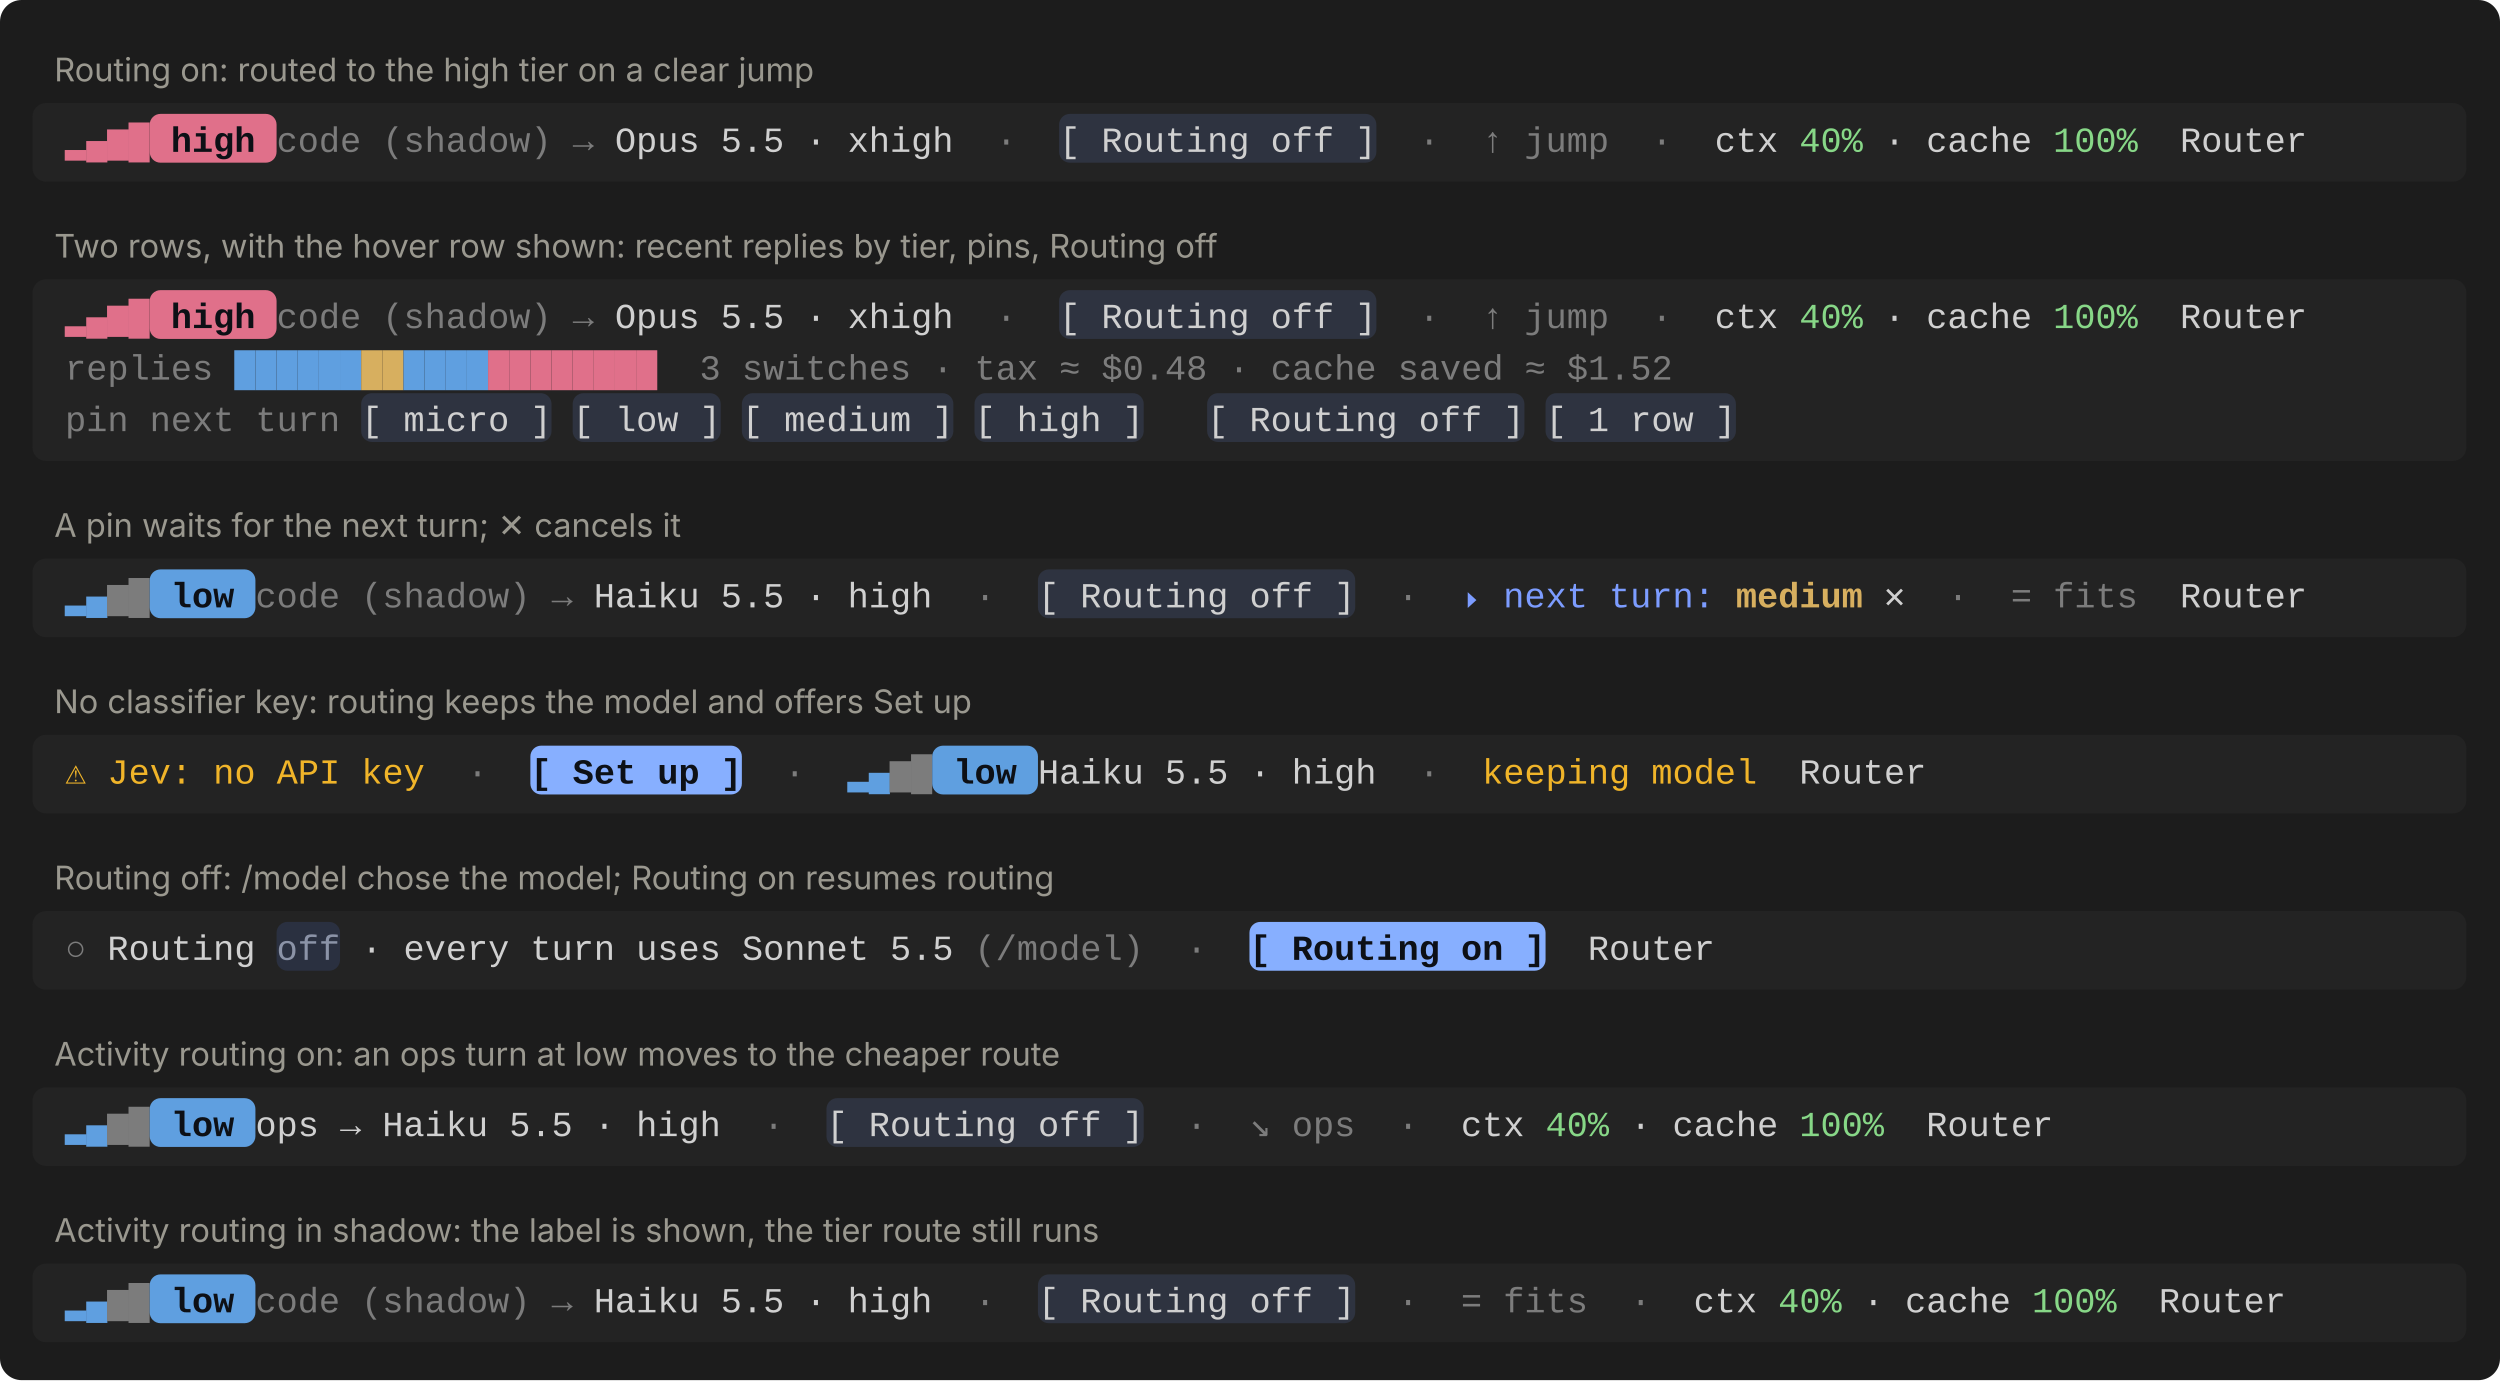
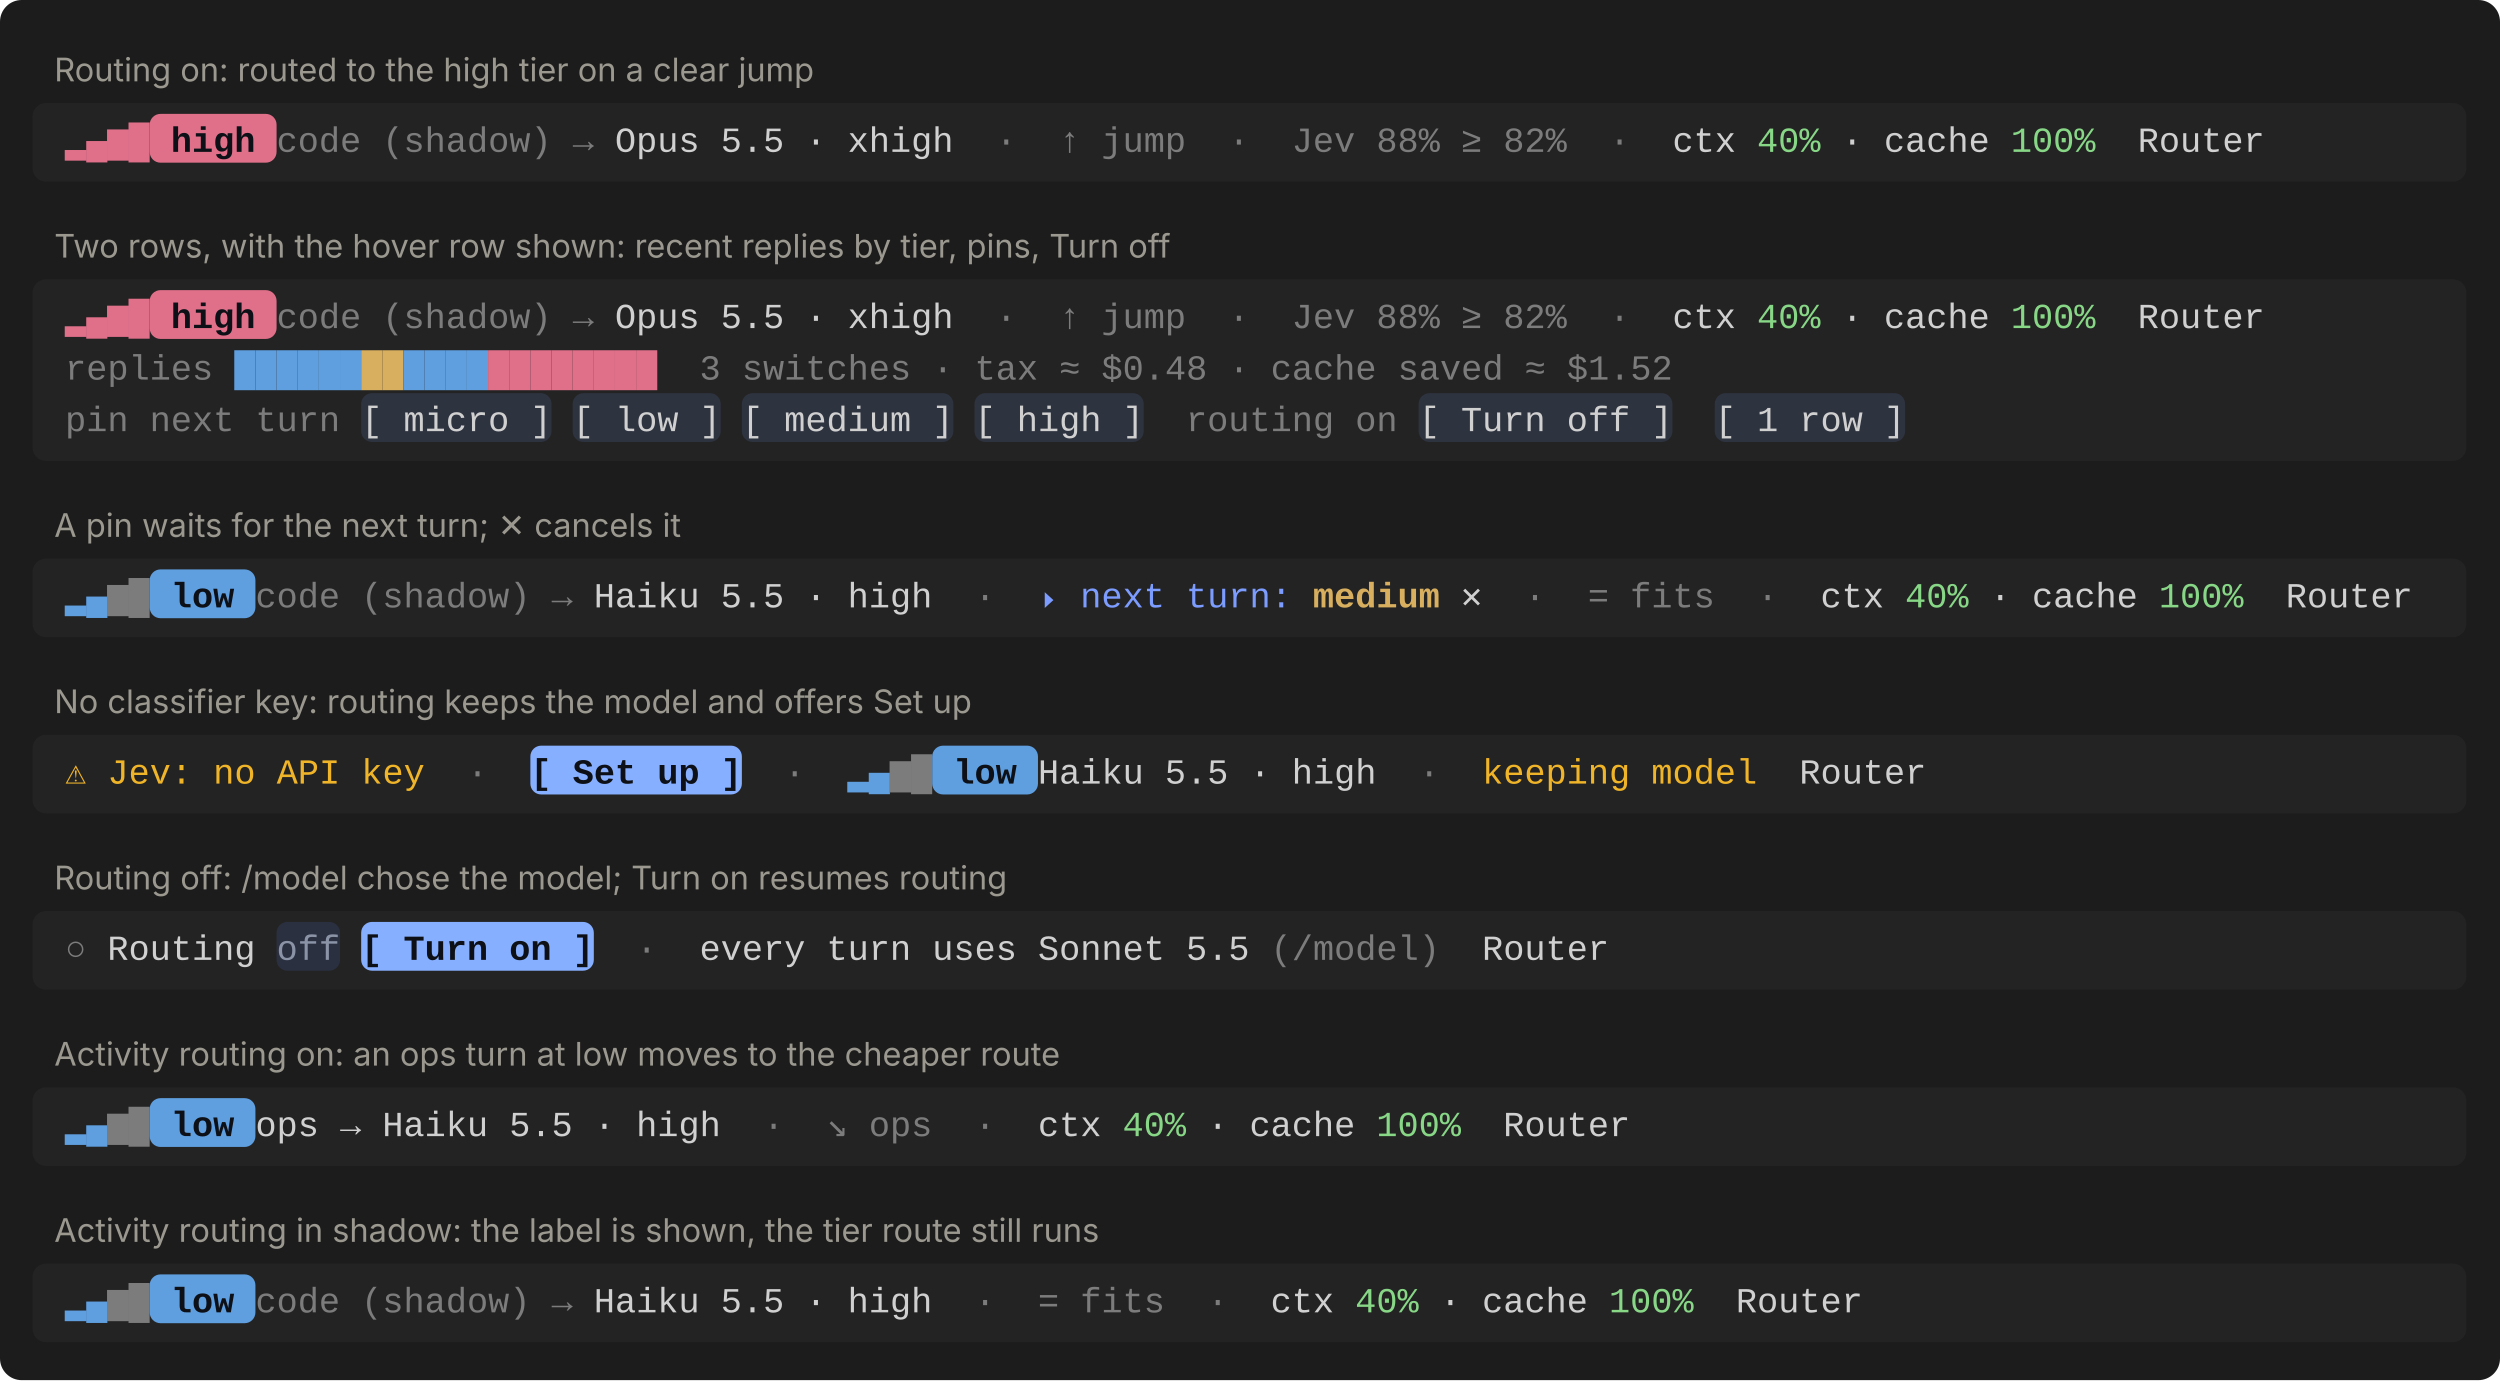
<svg xmlns="http://www.w3.org/2000/svg" viewBox="0 0 922 509" role="img" aria-labelledby="title desc">
  <style>
    text { font-family: ui-monospace, SFMono-Regular, Menlo, Consolas, 'Liberation Mono', monospace; font-size: 13px; }
    .cap { font-family: system-ui, -apple-system, 'Segoe UI', sans-serif; font-size: 12px; fill: #9a988f; }
  </style>
  <rect width="922" height="509" rx="8" fill="#1c1c1c" />
  <text class="cap" x="20" y="30">Routing on: routed to the high tier on a clear jump</text>
  <rect x="12" y="38" width="897.6" height="29" rx="5" fill="#232323" />
  <text x="24.0" y="56" fill="#e0708a" xml:space="preserve">▂</text>
  <text x="31.8" y="56" fill="#e0708a" xml:space="preserve">▄</text>
  <text x="39.6" y="56" fill="#e0708a" xml:space="preserve">▆</text>
  <text x="47.4" y="56" fill="#e0708a" xml:space="preserve">█</text>
  <rect x="55.2" y="42" width="46.8" height="18" rx="4" fill="#e0708a" />
  <text x="55.2" y="56" fill="#0d1016" font-weight="700" xml:space="preserve"> high </text>
  <text x="102.0" y="56" fill="#7c7c7c" xml:space="preserve">code (shadow) → </text>
  <text x="226.8" y="56" fill="#d0d0d0" xml:space="preserve">Opus 5.5 · xhigh</text>
  <text x="351.6" y="56" fill="#7c7c7c" xml:space="preserve">  ·  </text>
-   <rect x="390.6" y="42" width="117.0" height="18" rx="4" fill="#2e3340" />
-   <text x="390.6" y="56" fill="#d0d0d0" xml:space="preserve">[ Routing off ]</text>
-   <text x="507.6" y="56" fill="#7c7c7c" xml:space="preserve">  ·  </text>
-   <text x="546.6" y="56" fill="#7c7c7c" xml:space="preserve">↑ jump</text>
-   <text x="593.4" y="56" fill="#7c7c7c" xml:space="preserve">  ·  </text>
-   <text x="632.4" y="56" fill="#d0d0d0" xml:space="preserve">ctx </text>
-   <text x="663.6" y="56" fill="#87d787" xml:space="preserve">40%</text>
-   <text x="687.0" y="56" fill="#d0d0d0" xml:space="preserve"> · cache </text>
-   <text x="757.2" y="56" fill="#87d787" xml:space="preserve">100%</text>
-   <text x="804.0" y="56" fill="#d0d0d0" xml:space="preserve">Router</text>
-   <text class="cap" x="20" y="95">Two rows, with the hover row shown: recent replies by tier, pins, Routing off</text>
+   <text x="390.6" y="56" fill="#7c7c7c" xml:space="preserve">↑ jump</text>
+   <text x="437.4" y="56" fill="#7c7c7c" xml:space="preserve">  ·  </text>
+   <text x="476.4" y="56" fill="#7c7c7c" xml:space="preserve">Jev 88% ≥ 82%</text>
+   <text x="577.8" y="56" fill="#7c7c7c" xml:space="preserve">  ·  </text>
+   <text x="616.8" y="56" fill="#d0d0d0" xml:space="preserve">ctx </text>
+   <text x="648.0" y="56" fill="#87d787" xml:space="preserve">40%</text>
+   <text x="671.4" y="56" fill="#d0d0d0" xml:space="preserve"> · cache </text>
+   <text x="741.6" y="56" fill="#87d787" xml:space="preserve">100%</text>
+   <text x="788.4" y="56" fill="#d0d0d0" xml:space="preserve">Router</text>
+   <text class="cap" x="20" y="95">Two rows, with the hover row shown: recent replies by tier, pins, Turn off</text>
  <rect x="12" y="103" width="897.6" height="67" rx="5" fill="#232323" />
  <text x="24.0" y="121" fill="#e0708a" xml:space="preserve">▂</text>
  <text x="31.8" y="121" fill="#e0708a" xml:space="preserve">▄</text>
  <text x="39.6" y="121" fill="#e0708a" xml:space="preserve">▆</text>
  <text x="47.4" y="121" fill="#e0708a" xml:space="preserve">█</text>
  <rect x="55.2" y="107" width="46.8" height="18" rx="4" fill="#e0708a" />
  <text x="55.2" y="121" fill="#0d1016" font-weight="700" xml:space="preserve"> high </text>
  <text x="102.0" y="121" fill="#7c7c7c" xml:space="preserve">code (shadow) → </text>
  <text x="226.8" y="121" fill="#d0d0d0" xml:space="preserve">Opus 5.5 · xhigh</text>
  <text x="351.6" y="121" fill="#7c7c7c" xml:space="preserve">  ·  </text>
-   <rect x="390.6" y="107" width="117.0" height="18" rx="4" fill="#2e3340" />
-   <text x="390.6" y="121" fill="#d0d0d0" xml:space="preserve">[ Routing off ]</text>
-   <text x="507.6" y="121" fill="#7c7c7c" xml:space="preserve">  ·  </text>
-   <text x="546.6" y="121" fill="#7c7c7c" xml:space="preserve">↑ jump</text>
-   <text x="593.4" y="121" fill="#7c7c7c" xml:space="preserve">  ·  </text>
-   <text x="632.4" y="121" fill="#d0d0d0" xml:space="preserve">ctx </text>
-   <text x="663.6" y="121" fill="#87d787" xml:space="preserve">40%</text>
-   <text x="687.0" y="121" fill="#d0d0d0" xml:space="preserve"> · cache </text>
-   <text x="757.2" y="121" fill="#87d787" xml:space="preserve">100%</text>
-   <text x="804.0" y="121" fill="#d0d0d0" xml:space="preserve">Router</text>
+   <text x="390.6" y="121" fill="#7c7c7c" xml:space="preserve">↑ jump</text>
+   <text x="437.4" y="121" fill="#7c7c7c" xml:space="preserve">  ·  </text>
+   <text x="476.4" y="121" fill="#7c7c7c" xml:space="preserve">Jev 88% ≥ 82%</text>
+   <text x="577.8" y="121" fill="#7c7c7c" xml:space="preserve">  ·  </text>
+   <text x="616.8" y="121" fill="#d0d0d0" xml:space="preserve">ctx </text>
+   <text x="648.0" y="121" fill="#87d787" xml:space="preserve">40%</text>
+   <text x="671.4" y="121" fill="#d0d0d0" xml:space="preserve"> · cache </text>
+   <text x="741.6" y="121" fill="#87d787" xml:space="preserve">100%</text>
+   <text x="788.4" y="121" fill="#d0d0d0" xml:space="preserve">Router</text>
  <text x="24.0" y="140" fill="#7c7c7c" xml:space="preserve">replies </text>
  <text x="86.4" y="140" fill="#5f9fe0" xml:space="preserve">█</text>
  <text x="94.2" y="140" fill="#5f9fe0" xml:space="preserve">█</text>
  <text x="102.0" y="140" fill="#5f9fe0" xml:space="preserve">█</text>
  <text x="109.8" y="140" fill="#5f9fe0" xml:space="preserve">█</text>
  <text x="117.6" y="140" fill="#5f9fe0" xml:space="preserve">█</text>
  <text x="125.4" y="140" fill="#5f9fe0" xml:space="preserve">█</text>
  <text x="133.2" y="140" fill="#d7af5f" xml:space="preserve">█</text>
  <text x="141.0" y="140" fill="#d7af5f" xml:space="preserve">█</text>
  <text x="148.8" y="140" fill="#5f9fe0" xml:space="preserve">█</text>
  <text x="156.6" y="140" fill="#5f9fe0" xml:space="preserve">█</text>
  <text x="164.4" y="140" fill="#5f9fe0" xml:space="preserve">█</text>
  <text x="172.2" y="140" fill="#5f9fe0" xml:space="preserve">█</text>
  <text x="180.0" y="140" fill="#e0708a" xml:space="preserve">█</text>
  <text x="187.8" y="140" fill="#e0708a" xml:space="preserve">█</text>
  <text x="195.6" y="140" fill="#e0708a" xml:space="preserve">█</text>
  <text x="203.4" y="140" fill="#e0708a" xml:space="preserve">█</text>
  <text x="211.2" y="140" fill="#e0708a" xml:space="preserve">█</text>
  <text x="219.0" y="140" fill="#e0708a" xml:space="preserve">█</text>
  <text x="226.8" y="140" fill="#e0708a" xml:space="preserve">█</text>
  <text x="234.6" y="140" fill="#e0708a" xml:space="preserve">█</text>
  <text x="242.4" y="140" fill="#7c7c7c" xml:space="preserve">  3 switches · tax ≈ $0.48 · cache saved ≈ $1.52</text>
  <text x="24.0" y="159" fill="#7c7c7c" xml:space="preserve">pin next turn </text>
  <rect x="133.2" y="145" width="70.2" height="18" rx="4" fill="#2e3340" />
  <text x="133.2" y="159" fill="#d0d0d0" xml:space="preserve">[ micro ]</text>
  <rect x="211.2" y="145" width="54.6" height="18" rx="4" fill="#2e3340" />
  <text x="211.2" y="159" fill="#d0d0d0" xml:space="preserve">[ low ]</text>
  <rect x="273.6" y="145" width="78.0" height="18" rx="4" fill="#2e3340" />
  <text x="273.6" y="159" fill="#d0d0d0" xml:space="preserve">[ medium ]</text>
  <rect x="359.4" y="145" width="62.4" height="18" rx="4" fill="#2e3340" />
  <text x="359.4" y="159" fill="#d0d0d0" xml:space="preserve">[ high ]</text>
-   <rect x="445.2" y="145" width="117.0" height="18" rx="4" fill="#2e3340" />
-   <text x="445.2" y="159" fill="#d0d0d0" xml:space="preserve">[ Routing off ]</text>
-   <rect x="570.0" y="145" width="70.2" height="18" rx="4" fill="#2e3340" />
-   <text x="570.0" y="159" fill="#d0d0d0" xml:space="preserve">[ 1 row ]</text>
+   <text x="437.4" y="159" fill="#7c7c7c" xml:space="preserve">routing on </text>
+   <rect x="523.2" y="145" width="93.6" height="18" rx="4" fill="#2e3340" />
+   <text x="523.2" y="159" fill="#d0d0d0" xml:space="preserve">[ Turn off ]</text>
+   <rect x="632.4" y="145" width="70.2" height="18" rx="4" fill="#2e3340" />
+   <text x="632.4" y="159" fill="#d0d0d0" xml:space="preserve">[ 1 row ]</text>
  <text class="cap" x="20" y="198">A pin waits for the next turn; ✕ cancels it</text>
  <rect x="12" y="206" width="897.6" height="29" rx="5" fill="#232323" />
  <text x="24.0" y="224" fill="#5f9fe0" xml:space="preserve">▂</text>
  <text x="31.8" y="224" fill="#5f9fe0" xml:space="preserve">▄</text>
  <text x="39.6" y="224" fill="#7c7c7c" xml:space="preserve">▆</text>
  <text x="47.4" y="224" fill="#7c7c7c" xml:space="preserve">█</text>
  <rect x="55.2" y="210" width="39.0" height="18" rx="4" fill="#5f9fe0" />
  <text x="55.2" y="224" fill="#0d1016" font-weight="700" xml:space="preserve"> low </text>
  <text x="94.2" y="224" fill="#7c7c7c" xml:space="preserve">code (shadow) → </text>
  <text x="219.0" y="224" fill="#d0d0d0" xml:space="preserve">Haiku 5.5 · high</text>
  <text x="343.8" y="224" fill="#7c7c7c" xml:space="preserve">  ·  </text>
-   <rect x="382.8" y="210" width="117.0" height="18" rx="4" fill="#2e3340" />
-   <text x="382.8" y="224" fill="#d0d0d0" xml:space="preserve">[ Routing off ]</text>
-   <text x="499.8" y="224" fill="#7c7c7c" xml:space="preserve">  ·  </text>
-   <text x="538.8" y="224" fill="#7c9cff" xml:space="preserve">⏵ next turn: </text>
-   <text x="640.2" y="224" fill="#d7af5f" font-weight="700" xml:space="preserve">medium</text>
-   <text x="694.8" y="224" fill="#d0d0d0" xml:space="preserve">✕</text>
-   <text x="702.6" y="224" fill="#7c7c7c" xml:space="preserve">  ·  </text>
-   <text x="741.6" y="224" fill="#7c7c7c" xml:space="preserve">= fits</text>
-   <text x="804.0" y="224" fill="#d0d0d0" xml:space="preserve">Router</text>
+   <text x="382.8" y="224" fill="#7c9cff" xml:space="preserve">⏵ next turn: </text>
+   <text x="484.2" y="224" fill="#d7af5f" font-weight="700" xml:space="preserve">medium</text>
+   <text x="538.8" y="224" fill="#d0d0d0" xml:space="preserve">✕</text>
+   <text x="546.6" y="224" fill="#7c7c7c" xml:space="preserve">  ·  </text>
+   <text x="585.6" y="224" fill="#7c7c7c" xml:space="preserve">= fits</text>
+   <text x="632.4" y="224" fill="#7c7c7c" xml:space="preserve">  ·  </text>
+   <text x="671.4" y="224" fill="#d0d0d0" xml:space="preserve">ctx </text>
+   <text x="702.6" y="224" fill="#87d787" xml:space="preserve">40%</text>
+   <text x="726.0" y="224" fill="#d0d0d0" xml:space="preserve"> · cache </text>
+   <text x="796.2" y="224" fill="#87d787" xml:space="preserve">100%</text>
+   <text x="843.0" y="224" fill="#d0d0d0" xml:space="preserve">Router</text>
  <text class="cap" x="20" y="263">No classifier key: routing keeps the model and offers Set up</text>
  <rect x="12" y="271" width="897.6" height="29" rx="5" fill="#232323" />
  <text x="24.0" y="289" fill="#f0b429" xml:space="preserve">⚠ Jev: no API key</text>
  <text x="156.6" y="289" fill="#7c7c7c" xml:space="preserve">  ·  </text>
  <rect x="195.6" y="275" width="78.0" height="18" rx="4" fill="#87afff" />
  <text x="195.6" y="289" fill="#0d1016" font-weight="700" xml:space="preserve">[ Set up ]</text>
  <text x="273.6" y="289" fill="#7c7c7c" xml:space="preserve">  ·  </text>
  <text x="312.6" y="289" fill="#5f9fe0" xml:space="preserve">▂</text>
  <text x="320.4" y="289" fill="#5f9fe0" xml:space="preserve">▄</text>
  <text x="328.2" y="289" fill="#7c7c7c" xml:space="preserve">▆</text>
  <text x="336.0" y="289" fill="#7c7c7c" xml:space="preserve">█</text>
  <rect x="343.8" y="275" width="39.0" height="18" rx="4" fill="#5f9fe0" />
  <text x="343.8" y="289" fill="#0d1016" font-weight="700" xml:space="preserve"> low </text>
  <text x="382.8" y="289" fill="#d0d0d0" xml:space="preserve">Haiku 5.5 · high</text>
  <text x="507.6" y="289" fill="#7c7c7c" xml:space="preserve">  ·  </text>
  <text x="546.6" y="289" fill="#f0b429" xml:space="preserve">keeping model</text>
  <text x="663.6" y="289" fill="#d0d0d0" xml:space="preserve">Router</text>
-   <text class="cap" x="20" y="328">Routing off: /model chose the model; Routing on resumes routing</text>
+   <text class="cap" x="20" y="328">Routing off: /model chose the model; Turn on resumes routing</text>
  <rect x="12" y="336" width="897.6" height="29" rx="5" fill="#232323" />
  <text x="24.0" y="354" fill="#7c7c7c" xml:space="preserve">○ </text>
  <text x="39.6" y="354" fill="#d0d0d0" xml:space="preserve">Routing </text>
  <rect x="102.0" y="340" width="23.4" height="18" rx="4" fill="#2a3040" />
  <text x="102.0" y="354" fill="#8b93a7" xml:space="preserve">off</text>
-   <text x="125.4" y="354" fill="#d0d0d0" xml:space="preserve"> · every turn uses Sonnet 5.5</text>
-   <text x="351.6" y="354" fill="#7c7c7c" xml:space="preserve"> (/model)</text>
-   <text x="421.8" y="354" fill="#7c7c7c" xml:space="preserve">  ·  </text>
-   <rect x="460.8" y="340" width="109.2" height="18" rx="4" fill="#87afff" />
-   <text x="460.8" y="354" fill="#0d1016" font-weight="700" xml:space="preserve">[ Routing on ]</text>
-   <text x="585.6" y="354" fill="#d0d0d0" xml:space="preserve">Router</text>
+   <rect x="133.2" y="340" width="85.8" height="18" rx="4" fill="#87afff" />
+   <text x="133.2" y="354" fill="#0d1016" font-weight="700" xml:space="preserve">[ Turn on ]</text>
+   <text x="219.0" y="354" fill="#7c7c7c" xml:space="preserve">  ·  </text>
+   <text x="258.0" y="354" fill="#d0d0d0" xml:space="preserve">every turn uses </text>
+   <text x="382.8" y="354" fill="#d0d0d0" xml:space="preserve">Sonnet 5.5</text>
+   <text x="460.8" y="354" fill="#7c7c7c" xml:space="preserve"> (/model)</text>
+   <text x="546.6" y="354" fill="#d0d0d0" xml:space="preserve">Router</text>
  <text class="cap" x="20" y="393">Activity routing on: an ops turn at low moves to the cheaper route</text>
  <rect x="12" y="401" width="897.6" height="29" rx="5" fill="#232323" />
  <text x="24.0" y="419" fill="#5f9fe0" xml:space="preserve">▂</text>
  <text x="31.8" y="419" fill="#5f9fe0" xml:space="preserve">▄</text>
  <text x="39.6" y="419" fill="#7c7c7c" xml:space="preserve">▆</text>
  <text x="47.4" y="419" fill="#7c7c7c" xml:space="preserve">█</text>
  <rect x="55.2" y="405" width="39.0" height="18" rx="4" fill="#5f9fe0" />
  <text x="55.2" y="419" fill="#0d1016" font-weight="700" xml:space="preserve"> low </text>
  <text x="94.2" y="419" fill="#d0d0d0" xml:space="preserve">ops → </text>
  <text x="141.0" y="419" fill="#d0d0d0" xml:space="preserve">Haiku 5.5 · high</text>
  <text x="265.8" y="419" fill="#7c7c7c" xml:space="preserve">  ·  </text>
-   <rect x="304.8" y="405" width="117.0" height="18" rx="4" fill="#2e3340" />
-   <text x="304.8" y="419" fill="#d0d0d0" xml:space="preserve">[ Routing off ]</text>
-   <text x="421.8" y="419" fill="#7c7c7c" xml:space="preserve">  ·  </text>
-   <text x="460.8" y="419" fill="#7c7c7c" xml:space="preserve">↘ ops</text>
-   <text x="499.8" y="419" fill="#7c7c7c" xml:space="preserve">  ·  </text>
-   <text x="538.8" y="419" fill="#d0d0d0" xml:space="preserve">ctx </text>
-   <text x="570.0" y="419" fill="#87d787" xml:space="preserve">40%</text>
-   <text x="593.4" y="419" fill="#d0d0d0" xml:space="preserve"> · cache </text>
-   <text x="663.6" y="419" fill="#87d787" xml:space="preserve">100%</text>
-   <text x="710.4" y="419" fill="#d0d0d0" xml:space="preserve">Router</text>
+   <text x="304.8" y="419" fill="#7c7c7c" xml:space="preserve">↘ ops</text>
+   <text x="343.8" y="419" fill="#7c7c7c" xml:space="preserve">  ·  </text>
+   <text x="382.8" y="419" fill="#d0d0d0" xml:space="preserve">ctx </text>
+   <text x="414.0" y="419" fill="#87d787" xml:space="preserve">40%</text>
+   <text x="437.4" y="419" fill="#d0d0d0" xml:space="preserve"> · cache </text>
+   <text x="507.6" y="419" fill="#87d787" xml:space="preserve">100%</text>
+   <text x="554.4" y="419" fill="#d0d0d0" xml:space="preserve">Router</text>
  <text class="cap" x="20" y="458">Activity routing in shadow: the label is shown, the tier route still runs</text>
  <rect x="12" y="466" width="897.6" height="29" rx="5" fill="#232323" />
  <text x="24.0" y="484" fill="#5f9fe0" xml:space="preserve">▂</text>
  <text x="31.8" y="484" fill="#5f9fe0" xml:space="preserve">▄</text>
  <text x="39.6" y="484" fill="#7c7c7c" xml:space="preserve">▆</text>
  <text x="47.4" y="484" fill="#7c7c7c" xml:space="preserve">█</text>
  <rect x="55.2" y="470" width="39.0" height="18" rx="4" fill="#5f9fe0" />
  <text x="55.2" y="484" fill="#0d1016" font-weight="700" xml:space="preserve"> low </text>
  <text x="94.2" y="484" fill="#7c7c7c" xml:space="preserve">code (shadow) → </text>
  <text x="219.0" y="484" fill="#d0d0d0" xml:space="preserve">Haiku 5.5 · high</text>
  <text x="343.8" y="484" fill="#7c7c7c" xml:space="preserve">  ·  </text>
-   <rect x="382.8" y="470" width="117.0" height="18" rx="4" fill="#2e3340" />
-   <text x="382.8" y="484" fill="#d0d0d0" xml:space="preserve">[ Routing off ]</text>
-   <text x="499.8" y="484" fill="#7c7c7c" xml:space="preserve">  ·  </text>
-   <text x="538.8" y="484" fill="#7c7c7c" xml:space="preserve">= fits</text>
-   <text x="585.6" y="484" fill="#7c7c7c" xml:space="preserve">  ·  </text>
-   <text x="624.6" y="484" fill="#d0d0d0" xml:space="preserve">ctx </text>
-   <text x="655.8" y="484" fill="#87d787" xml:space="preserve">40%</text>
-   <text x="679.2" y="484" fill="#d0d0d0" xml:space="preserve"> · cache </text>
-   <text x="749.4" y="484" fill="#87d787" xml:space="preserve">100%</text>
-   <text x="796.2" y="484" fill="#d0d0d0" xml:space="preserve">Router</text>
+   <text x="382.8" y="484" fill="#7c7c7c" xml:space="preserve">= fits</text>
+   <text x="429.6" y="484" fill="#7c7c7c" xml:space="preserve">  ·  </text>
+   <text x="468.6" y="484" fill="#d0d0d0" xml:space="preserve">ctx </text>
+   <text x="499.8" y="484" fill="#87d787" xml:space="preserve">40%</text>
+   <text x="523.2" y="484" fill="#d0d0d0" xml:space="preserve"> · cache </text>
+   <text x="593.4" y="484" fill="#87d787" xml:space="preserve">100%</text>
+   <text x="640.2" y="484" fill="#d0d0d0" xml:space="preserve">Router</text>
</svg>
